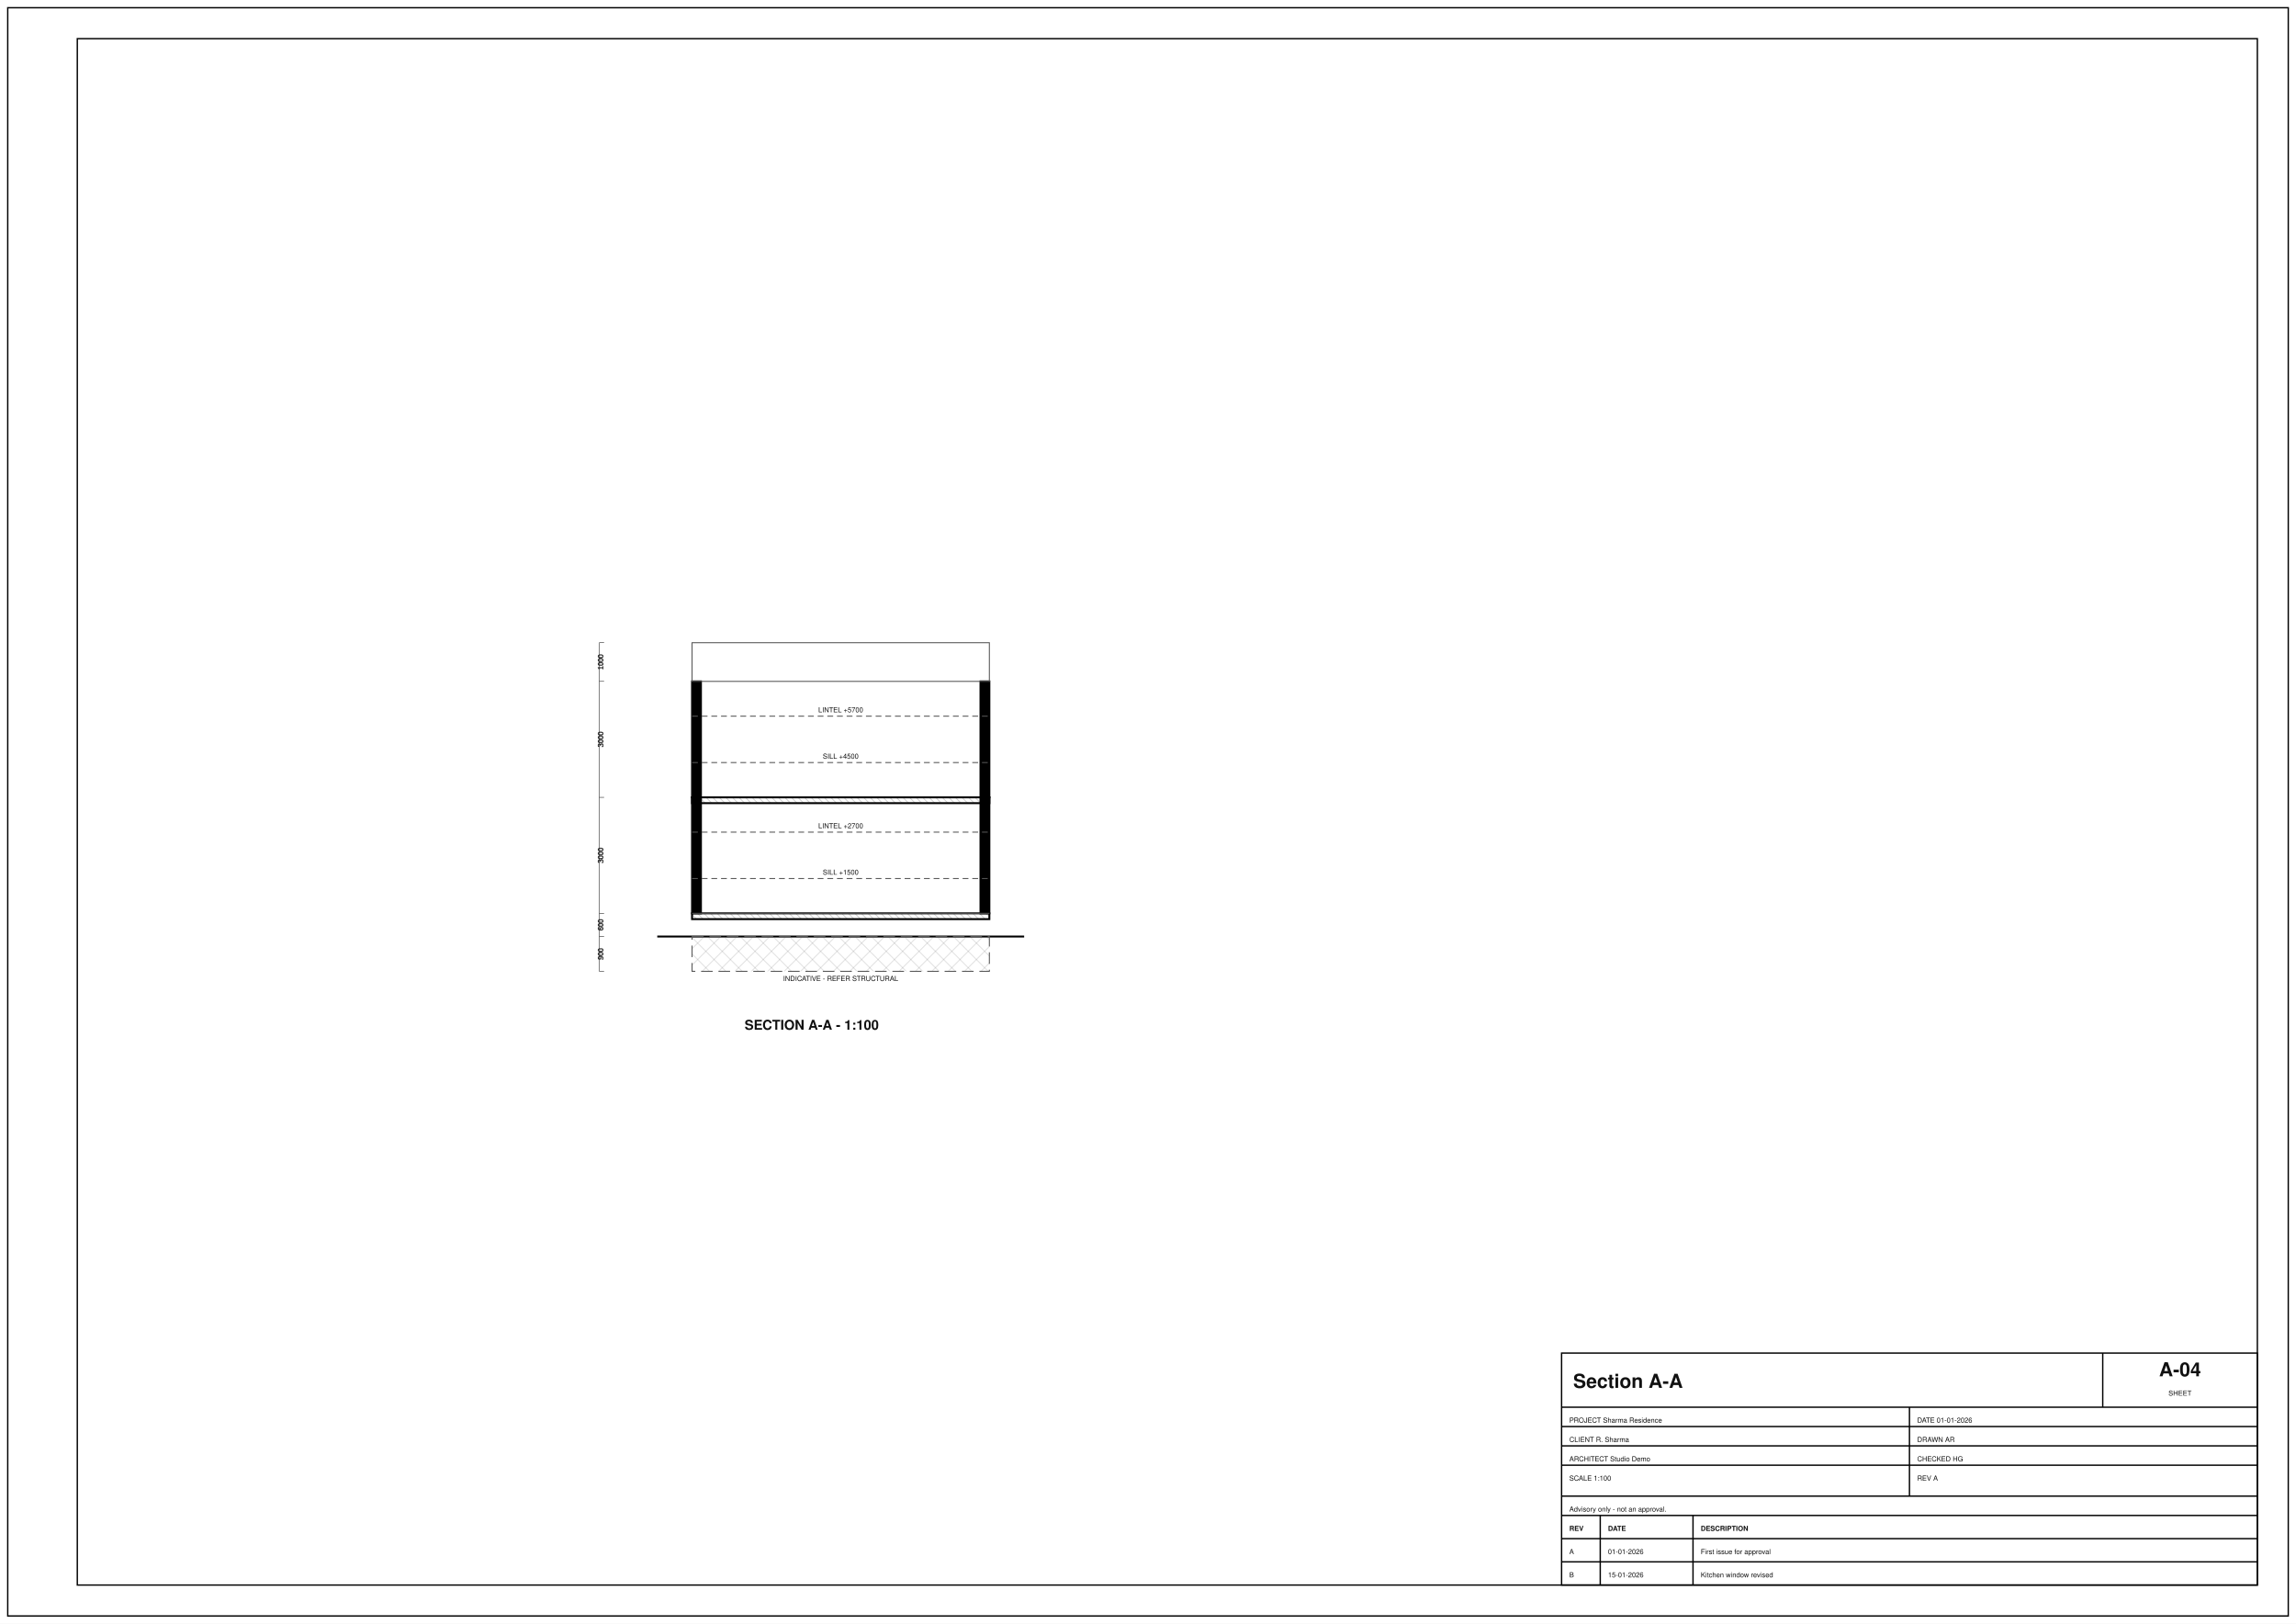
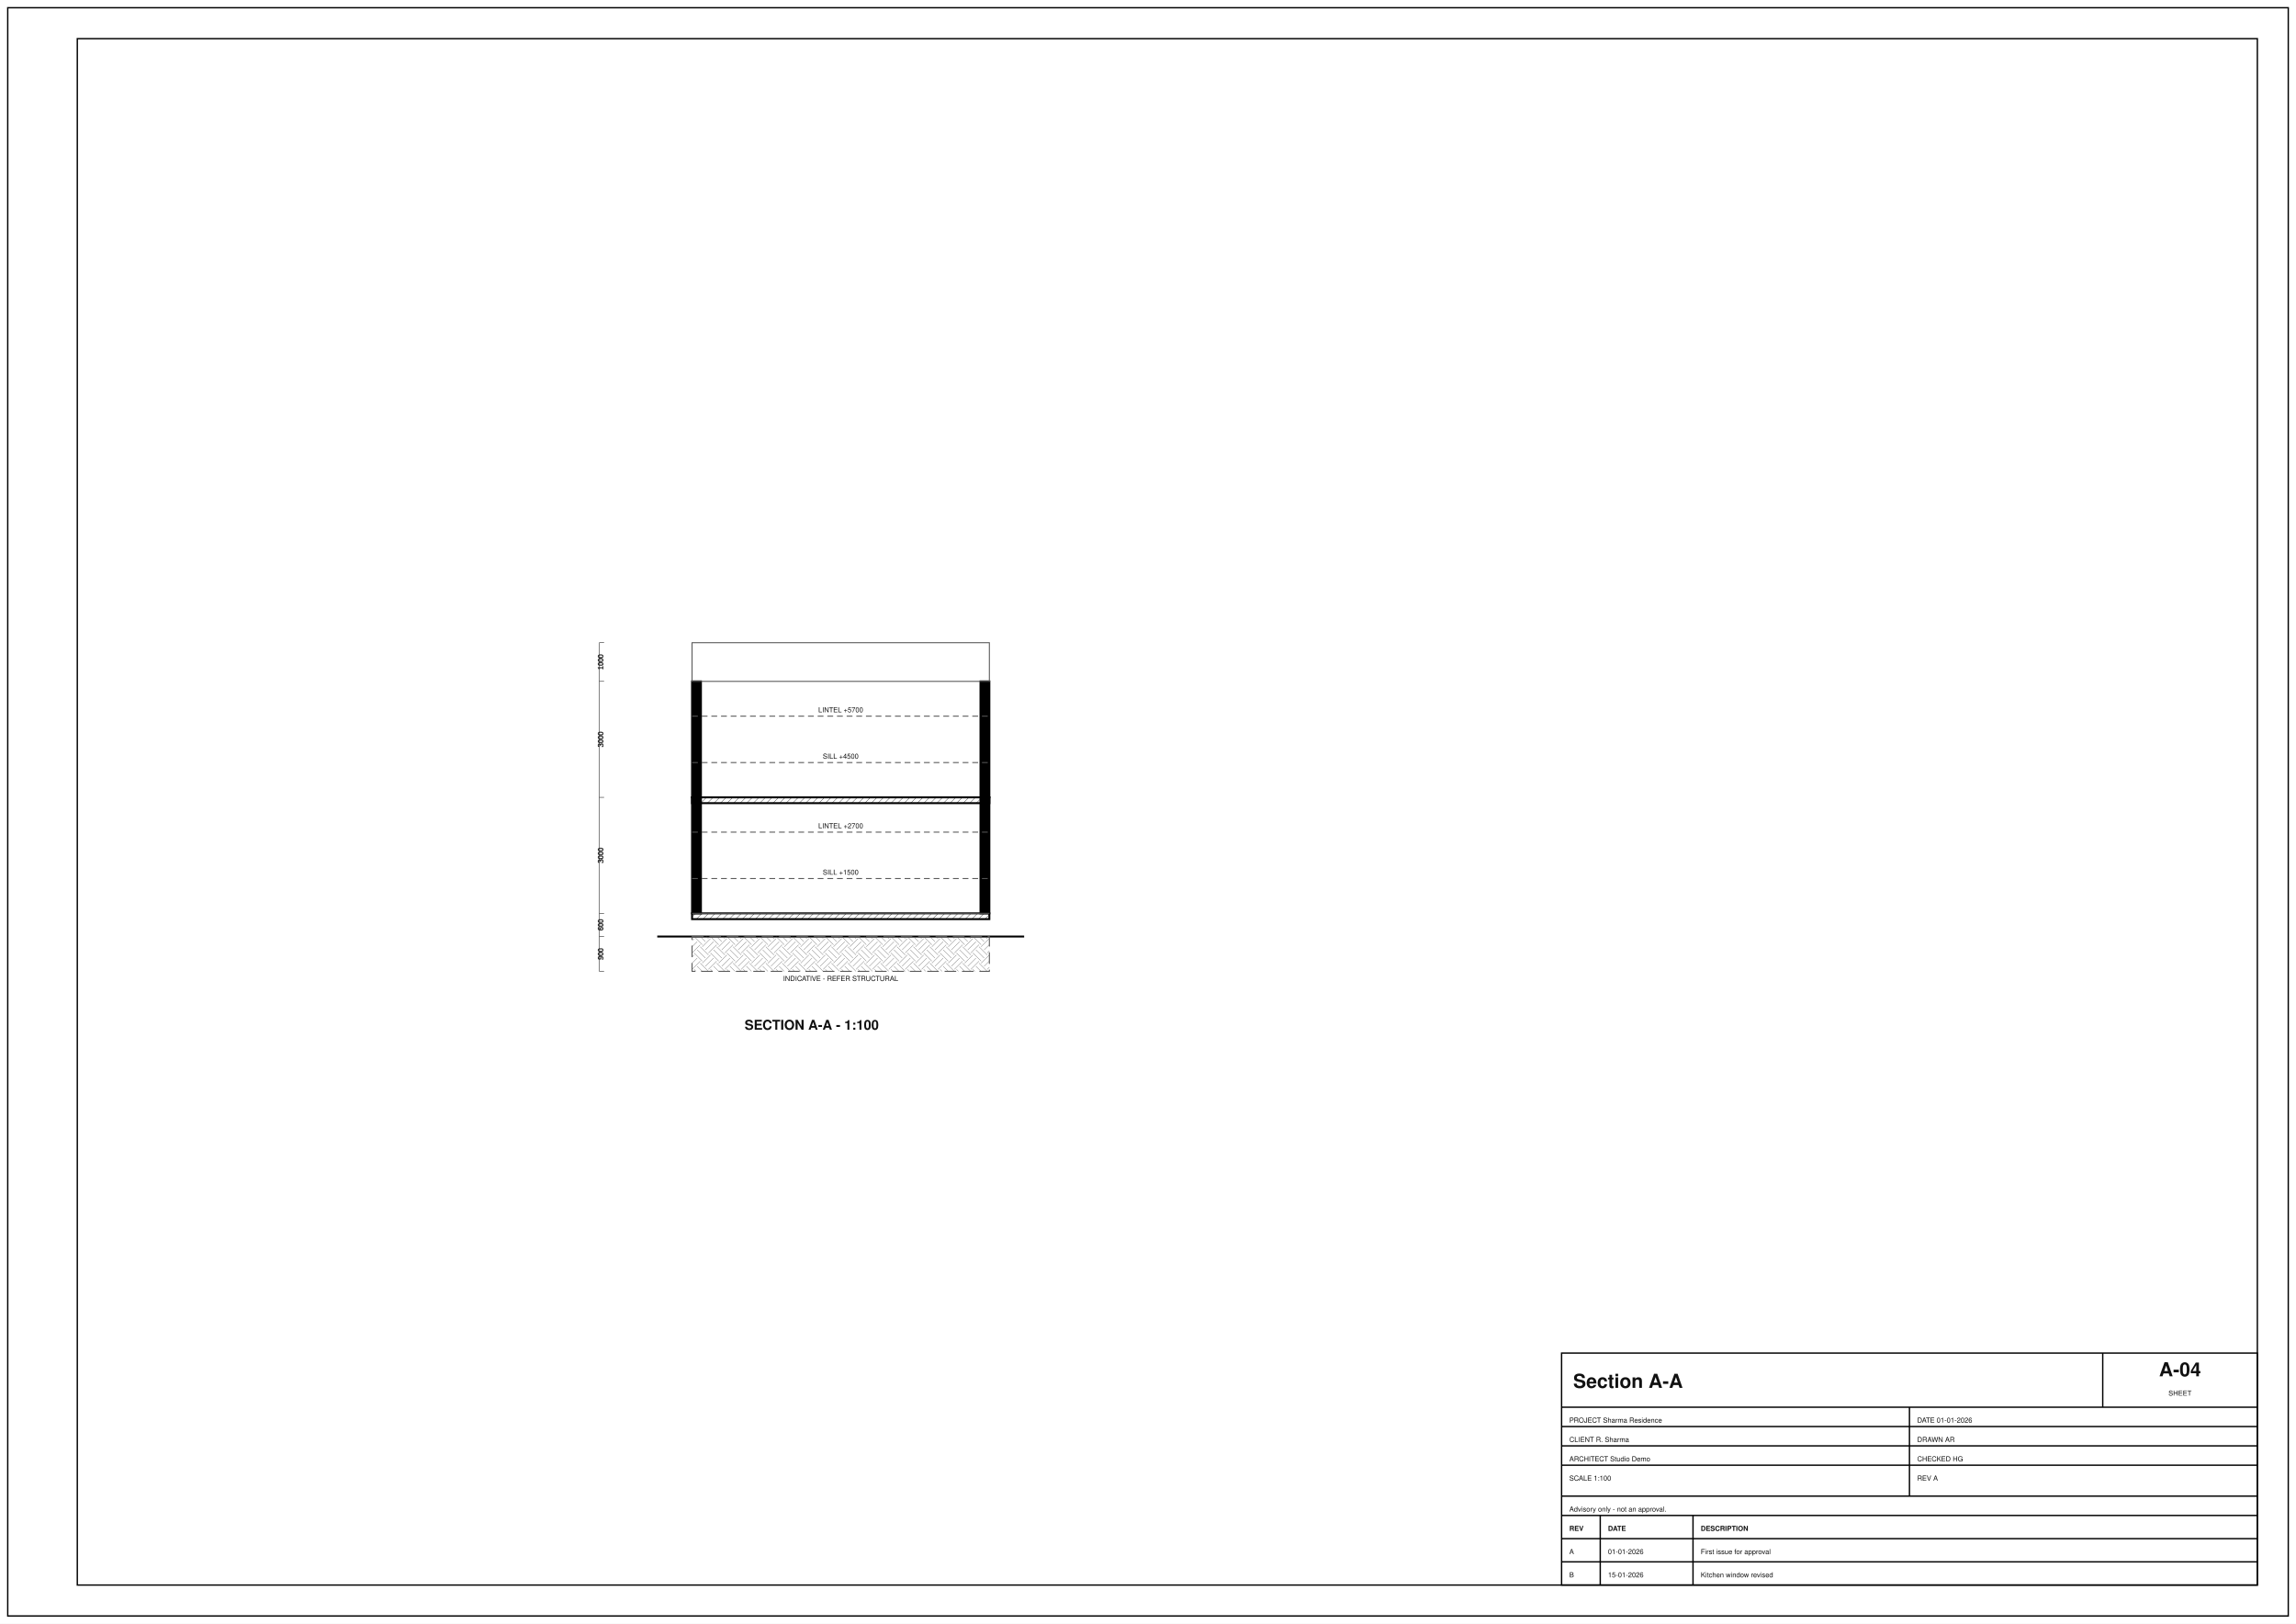
<svg xmlns="http://www.w3.org/2000/svg" width="594mm" height="420mm" viewBox="0 0 594 420" version="1.1">
  <rect x="0" y="0" width="594" height="420" fill="#ffffff" stroke="none" />
  <defs>
-     <pattern id="h-diagonal-120-45-100" width="1.200" height="1.200" patternUnits="userSpaceOnUse" patternTransform="rotate(-45)">
-       <line x1="0" y1="0" x2="0" y2="1.200" stroke="#000000" stroke-width="0.080" />
-     </pattern>
-     <pattern id="h-earth-300-45-100" width="3.000" height="3.000" patternUnits="userSpaceOnUse" patternTransform="rotate(-45)">
-       <line x1="0" y1="0" x2="0" y2="3.000" stroke="#555555" stroke-width="0.080" />
-       <line x1="0" y1="0" x2="3.000" y2="0" stroke="#555555" stroke-width="0.080" />
-     </pattern>
+     <clipPath id="hc-2a00e77d30a4900b" clip-rule="evenodd">
+       <path d="M 179.040 237.750 L 255.960 237.750 L 255.960 236.250 L 179.040 236.250 Z" />
+     </clipPath>
+     <clipPath id="hc-7d7dd47b185bd7e1" clip-rule="evenodd">
+       <path d="M 179.040 242.250 L 255.960 242.250 L 255.960 251.250 L 179.040 251.250 Z" />
+     </clipPath>
+     <clipPath id="hc-a163efd3f443905d" clip-rule="evenodd">
+       <path d="M 179.040 207.750 L 255.960 207.750 L 255.960 206.250 L 179.040 206.250 Z" />
+     </clipPath>
  </defs>
  <g id="g-frame">
    <g class="layer" data-layer="A-TEXT" stroke="#111111" stroke-width="0.180" fill="none" stroke-linecap="butt" stroke-linejoin="miter">
      <g font-family="Helvetica, Arial, sans-serif" fill="#111111" stroke="none">
        <text x="407.000" y="359.000" font-size="5.000" text-anchor="start" dominant-baseline="alphabetic" font-weight="600">Section A-A</text>
        <text x="564.000" y="356.000" font-size="5.000" text-anchor="middle" dominant-baseline="alphabetic" font-weight="600">A-04</text>
        <text x="564.000" y="361.000" font-size="1.800" text-anchor="middle" dominant-baseline="alphabetic">SHEET</text>
        <text x="406.000" y="368.000" font-size="1.800" text-anchor="start" dominant-baseline="alphabetic">PROJECT  Sharma Residence</text>
        <text x="406.000" y="373.000" font-size="1.800" text-anchor="start" dominant-baseline="alphabetic">CLIENT  R. Sharma</text>
        <text x="406.000" y="378.000" font-size="1.800" text-anchor="start" dominant-baseline="alphabetic">ARCHITECT  Studio Demo</text>
        <text x="406.000" y="383.000" font-size="1.800" text-anchor="start" dominant-baseline="alphabetic">SCALE  1:100</text>
        <text x="496.000" y="368.000" font-size="1.800" text-anchor="start" dominant-baseline="alphabetic">DATE  01-01-2026</text>
        <text x="496.000" y="373.000" font-size="1.800" text-anchor="start" dominant-baseline="alphabetic">DRAWN  AR</text>
        <text x="496.000" y="378.000" font-size="1.800" text-anchor="start" dominant-baseline="alphabetic">CHECKED  HG</text>
        <text x="496.000" y="383.000" font-size="1.800" text-anchor="start" dominant-baseline="alphabetic">REV  A</text>
        <text x="406.000" y="391.000" font-size="1.800" text-anchor="start" dominant-baseline="alphabetic">Advisory only - not an approval.</text>
        <text x="406.000" y="396.000" font-size="1.800" text-anchor="start" dominant-baseline="alphabetic" font-weight="600">REV</text>
        <text x="416.000" y="396.000" font-size="1.800" text-anchor="start" dominant-baseline="alphabetic" font-weight="600">DATE</text>
        <text x="440.000" y="396.000" font-size="1.800" text-anchor="start" dominant-baseline="alphabetic" font-weight="600">DESCRIPTION</text>
        <text x="406.000" y="402.000" font-size="1.800" text-anchor="start" dominant-baseline="alphabetic">A</text>
        <text x="416.000" y="402.000" font-size="1.800" text-anchor="start" dominant-baseline="alphabetic">01-01-2026</text>
        <text x="440.000" y="402.000" font-size="1.800" text-anchor="start" dominant-baseline="alphabetic">First issue for approval</text>
        <text x="406.000" y="408.000" font-size="1.800" text-anchor="start" dominant-baseline="alphabetic">B</text>
        <text x="416.000" y="408.000" font-size="1.800" text-anchor="start" dominant-baseline="alphabetic">15-01-2026</text>
        <text x="440.000" y="408.000" font-size="1.800" text-anchor="start" dominant-baseline="alphabetic">Kitchen window revised</text>
      </g>
    </g>
    <g class="layer" data-layer="A-TITL" stroke="#000000" stroke-width="0.350" fill="none" stroke-linecap="butt" stroke-linejoin="miter">
      <polygon points="2.000,2.000 592.000,2.000 592.000,418.000 2.000,418.000" fill="none" />
      <polygon points="20.000,10.000 584.000,10.000 584.000,410.000 20.000,410.000" fill="none" />
      <polygon points="404.000,350.000 584.000,350.000 584.000,410.000 404.000,410.000" fill="none" />
      <line x1="404.000" y1="364.000" x2="584.000" y2="364.000" />
      <line x1="544.000" y1="350.000" x2="544.000" y2="364.000" />
      <line x1="494.000" y1="364.000" x2="494.000" y2="387.000" />
      <line x1="404.000" y1="369.000" x2="494.000" y2="369.000" />
      <line x1="404.000" y1="374.000" x2="494.000" y2="374.000" />
      <line x1="404.000" y1="379.000" x2="494.000" y2="379.000" />
      <line x1="494.000" y1="369.000" x2="584.000" y2="369.000" />
      <line x1="494.000" y1="374.000" x2="584.000" y2="374.000" />
      <line x1="494.000" y1="379.000" x2="584.000" y2="379.000" />
      <line x1="404.000" y1="387.000" x2="584.000" y2="387.000" />
      <line x1="404.000" y1="392.000" x2="584.000" y2="392.000" />
      <line x1="414.000" y1="392.000" x2="414.000" y2="398.000" />
      <line x1="438.000" y1="392.000" x2="438.000" y2="398.000" />
      <line x1="404.000" y1="398.000" x2="584.000" y2="398.000" />
      <line x1="414.000" y1="398.000" x2="414.000" y2="404.000" />
      <line x1="438.000" y1="398.000" x2="438.000" y2="404.000" />
      <line x1="404.000" y1="404.000" x2="584.000" y2="404.000" />
      <line x1="414.000" y1="404.000" x2="414.000" y2="410.000" />
      <line x1="438.000" y1="404.000" x2="438.000" y2="410.000" />
    </g>
  </g>
  <g id="g-section">
    <g class="layer" data-layer="A-WALL" stroke="#000000" stroke-width="0.500" fill="none" stroke-linecap="butt" stroke-linejoin="miter">
      <line x1="170.040" y1="242.250" x2="264.960" y2="242.250" />
      <path d="M 179.040 236.250 L 181.340 236.250 L 181.340 206.250 L 179.040 206.250 Z" fill="#000000" fill-rule="evenodd" stroke="none" />
      <polygon points="179.040,236.250 181.340,236.250 181.340,206.250 179.040,206.250" fill="none" />
      <path d="M 253.660 236.250 L 255.960 236.250 L 255.960 206.250 L 253.660 206.250 Z" fill="#000000" fill-rule="evenodd" stroke="none" />
      <polygon points="253.660,236.250 255.960,236.250 255.960,206.250 253.660,206.250" fill="none" />
-       <path d="M 179.040 237.750 L 255.960 237.750 L 255.960 236.250 L 179.040 236.250 Z" fill="url(#h-diagonal-120-45-100)" fill-rule="evenodd" stroke="none" />
+       <g clip-path="url(#hc-2a00e77d30a4900b)">
+         <path d="M 217.780 276.490 L 256.990 237.280 M 216.930 275.640 L 256.140 236.430 M 216.080 274.790 L 255.290 235.580 M 215.230 273.940 L 254.440 234.730 M 214.380 273.090 L 253.590 233.880 M 213.530 272.240 L 252.740 233.030 M 212.690 271.400 L 251.900 232.190 M 211.840 270.550 L 251.050 231.340 M 210.990 269.700 L 250.200 230.490 M 210.140 268.850 L 249.350 229.640 M 209.290 268.000 L 248.500 228.790 M 208.440 267.150 L 247.650 227.940 M 207.590 266.300 L 246.800 227.090 M 206.750 265.460 L 245.960 226.250 M 205.900 264.610 L 245.110 225.400 M 205.050 263.760 L 244.260 224.550 M 204.200 262.910 L 243.410 223.700 M 203.350 262.060 L 242.560 222.850 M 202.500 261.210 L 241.710 222.000 M 201.650 260.360 L 240.860 221.150 M 200.810 259.520 L 240.020 220.310 M 199.960 258.670 L 239.170 219.460 M 199.110 257.820 L 238.320 218.610 M 198.260 256.970 L 237.470 217.760 M 197.410 256.120 L 236.620 216.910 M 196.560 255.270 L 235.770 216.060 M 195.710 254.420 L 234.920 215.210 M 194.870 253.580 L 234.080 214.370 M 194.020 252.730 L 233.230 213.520 M 193.170 251.880 L 232.380 212.670 M 192.320 251.030 L 231.530 211.820 M 191.470 250.180 L 230.680 210.970 M 190.620 249.330 L 229.830 210.120 M 189.780 248.490 L 228.990 209.280 M 188.930 247.640 L 228.140 208.430 M 188.080 246.790 L 227.290 207.580 M 187.230 245.940 L 226.440 206.730 M 186.380 245.090 L 225.590 205.880 M 185.530 244.240 L 224.740 205.030 M 184.680 243.390 L 223.890 204.180 M 183.840 242.550 L 223.050 203.340 M 182.990 241.700 L 222.200 202.490 M 182.140 240.850 L 221.350 201.640 M 181.290 240.000 L 220.500 200.790 M 180.440 239.150 L 219.650 199.940 M 179.590 238.300 L 218.800 199.090 M 178.740 237.450 L 217.950 198.240 M 177.900 236.610 L 217.110 197.400" stroke="#000000" stroke-width="0.080" fill="none" />
+       </g>
      <polygon points="179.040,237.750 255.960,237.750 255.960,236.250 179.040,236.250" fill="none" />
      <path d="M 179.040 206.250 L 181.340 206.250 L 181.340 176.250 L 179.040 176.250 Z" fill="#000000" fill-rule="evenodd" stroke="none" />
      <polygon points="179.040,206.250 181.340,206.250 181.340,176.250 179.040,176.250" fill="none" />
      <path d="M 253.660 206.250 L 255.960 206.250 L 255.960 176.250 L 253.660 176.250 Z" fill="#000000" fill-rule="evenodd" stroke="none" />
      <polygon points="253.660,206.250 255.960,206.250 255.960,176.250 253.660,176.250" fill="none" />
-       <path d="M 179.040 207.750 L 255.960 207.750 L 255.960 206.250 L 179.040 206.250 Z" fill="url(#h-diagonal-120-45-100)" fill-rule="evenodd" stroke="none" />
+       <g clip-path="url(#hc-a163efd3f443905d)">
+         <path d="M 217.500 246.210 L 256.710 207.000 M 216.650 245.360 L 255.860 206.150 M 215.810 244.520 L 255.020 205.310 M 214.960 243.670 L 254.170 204.460 M 214.110 242.820 L 253.320 203.610 M 213.260 241.970 L 252.470 202.760 M 212.410 241.120 L 251.620 201.910 M 211.560 240.270 L 250.770 201.060 M 210.710 239.420 L 249.920 200.210 M 209.870 238.580 L 249.080 199.370 M 209.020 237.730 L 248.230 198.520 M 208.170 236.880 L 247.380 197.670 M 207.320 236.030 L 246.530 196.820 M 206.470 235.180 L 245.680 195.970 M 205.620 234.330 L 244.830 195.120 M 204.780 233.490 L 243.990 194.280 M 203.930 232.640 L 243.140 193.430 M 203.080 231.790 L 242.290 192.580 M 202.230 230.940 L 241.440 191.730 M 201.380 230.090 L 240.590 190.880 M 200.530 229.240 L 239.740 190.030 M 199.680 228.390 L 238.890 189.180 M 198.840 227.550 L 238.050 188.340 M 197.990 226.700 L 237.200 187.490 M 197.140 225.850 L 236.350 186.640 M 196.290 225.000 L 235.500 185.790 M 195.440 224.150 L 234.650 184.940 M 194.590 223.300 L 233.800 184.090 M 193.740 222.450 L 232.950 183.240 M 192.900 221.610 L 232.110 182.400 M 192.050 220.760 L 231.260 181.550 M 191.200 219.910 L 230.410 180.700 M 190.350 219.060 L 229.560 179.850 M 189.500 218.210 L 228.710 179.000 M 188.650 217.360 L 227.860 178.150 M 187.800 216.510 L 227.010 177.300 M 186.960 215.670 L 226.170 176.460 M 186.110 214.820 L 225.320 175.610 M 185.260 213.970 L 224.470 174.760 M 184.410 213.120 L 223.620 173.910 M 183.560 212.270 L 222.770 173.060 M 182.710 211.420 L 221.920 172.210 M 181.870 210.580 L 221.080 171.370 M 181.020 209.730 L 220.230 170.520 M 180.170 208.880 L 219.380 169.670 M 179.320 208.030 L 218.530 168.820 M 178.470 207.180 L 217.680 167.970 M 177.620 206.330 L 216.830 167.120" stroke="#000000" stroke-width="0.080" fill="none" />
+       </g>
      <polygon points="179.040,207.750 255.960,207.750 255.960,206.250 179.040,206.250" fill="none" />
    </g>
    <g class="layer" data-layer="A-WALL-PART" stroke="#555555" stroke-width="0.250" fill="none" stroke-linecap="butt" stroke-linejoin="miter">
      <polygon points="179.040,242.250 255.960,242.250 255.960,251.250 179.040,251.250" fill="none" stroke-dasharray="3.000 1.500" />
-       <path d="M 179.040 242.250 L 255.960 242.250 L 255.960 251.250 L 179.040 251.250 Z" fill="url(#h-earth-300-45-100)" fill-rule="evenodd" stroke="none" />
+       <g clip-path="url(#hc-7d7dd47b185bd7e1)">
+         <path d="M 219.090 291.300 L 262.050 248.340 M 214.850 287.060 L 257.810 244.100 M 210.600 282.810 L 253.560 239.850 M 206.360 278.570 L 249.320 235.610 M 202.120 274.330 L 245.080 231.370 M 197.870 270.080 L 240.830 227.120 M 193.630 265.840 L 236.590 222.880 M 189.390 261.600 L 232.350 218.640 M 185.150 257.360 L 228.110 214.400 M 180.900 253.110 L 223.860 210.150 M 176.660 248.870 L 219.620 205.910" stroke="#555555" stroke-width="0.080" fill="none" stroke-dasharray="3.000 3.000" stroke-dashoffset="2.640" />
+         <path d="M 216.970 289.180 L 259.930 246.220 M 212.720 284.930 L 255.680 241.970 M 208.480 280.690 L 251.440 237.730 M 204.240 276.450 L 247.200 233.490 M 200.000 272.210 L 242.960 229.250 M 195.750 267.960 L 238.710 225.000 M 191.510 263.720 L 234.470 220.760 M 187.270 259.480 L 230.230 216.520 M 183.030 255.240 L 225.990 212.280 M 178.780 250.990 L 221.740 208.030 M 174.540 246.750 L 217.500 203.790" stroke="#555555" stroke-width="0.080" fill="none" stroke-dasharray="3.000 3.000" stroke-dashoffset="5.640" />
+         <path d="M 218.290 290.500 L 261.250 247.540 M 214.050 286.260 L 257.010 243.300 M 209.810 282.020 L 252.770 239.060 M 205.560 277.770 L 248.520 234.810 M 201.320 273.530 L 244.280 230.570 M 197.080 269.290 L 240.040 226.330 M 192.840 265.050 L 235.800 222.090 M 188.590 260.800 L 231.550 217.840 M 184.350 256.560 L 227.310 213.600 M 180.110 252.320 L 223.070 209.360 M 175.870 248.080 L 218.830 205.120" stroke="#555555" stroke-width="0.080" fill="none" stroke-dasharray="3.000 3.000" stroke-dashoffset="2.640" />
+         <path d="M 216.170 288.380 L 259.130 245.420 M 211.930 284.140 L 254.890 241.180 M 207.690 279.900 L 250.650 236.940 M 203.440 275.650 L 246.400 232.690 M 199.200 271.410 L 242.160 228.450 M 194.960 267.170 L 237.920 224.210 M 190.720 262.930 L 233.680 219.970 M 186.470 258.680 L 229.430 215.720 M 182.230 254.440 L 225.190 211.480 M 177.990 250.200 L 220.950 207.240 M 173.740 245.950 L 216.700 202.990" stroke="#555555" stroke-width="0.080" fill="none" stroke-dasharray="3.000 3.000" stroke-dashoffset="5.640" />
+         <path d="M 217.500 289.710 L 260.460 246.750 M 213.250 285.460 L 256.210 242.500 M 209.010 281.220 L 251.970 238.260 M 204.770 276.980 L 247.730 234.020 M 200.530 272.740 L 243.490 229.780 M 196.280 268.490 L 239.240 225.530 M 192.040 264.250 L 235.000 221.290 M 187.800 260.010 L 230.760 217.050 M 183.560 255.770 L 226.520 212.810 M 179.310 251.520 L 222.270 208.560 M 175.070 247.280 L 218.030 204.320" stroke="#555555" stroke-width="0.080" fill="none" stroke-dasharray="3.000 3.000" stroke-dashoffset="2.640" />
+         <path d="M 219.620 291.830 L 262.580 248.870 M 215.380 287.590 L 258.340 244.630 M 211.130 283.340 L 254.090 240.380 M 206.890 279.100 L 249.850 236.140 M 202.650 274.860 L 245.610 231.900 M 198.400 270.610 L 241.360 227.650 M 194.160 266.370 L 237.120 223.410 M 189.920 262.130 L 232.880 219.170 M 185.680 257.890 L 228.640 214.930 M 181.430 253.640 L 224.390 210.680 M 177.190 249.400 L 220.150 206.440 M 172.950 245.160 L 215.910 202.200" stroke="#555555" stroke-width="0.080" fill="none" stroke-dasharray="3.000 3.000" stroke-dashoffset="5.640" />
+         <path d="M 260.450 246.760 L 217.490 203.800 M 256.210 251.000 L 213.250 208.040 M 251.960 255.250 L 209.000 212.290 M 247.720 259.490 L 204.760 216.530 M 243.480 263.730 L 200.520 220.770 M 239.240 267.970 L 196.280 225.010 M 234.990 272.220 L 192.030 229.260 M 230.750 276.460 L 187.790 233.500 M 226.510 280.700 L 183.550 237.740 M 222.270 284.940 L 179.310 241.980 M 218.020 289.190 L 175.060 246.230" stroke="#555555" stroke-width="0.080" fill="none" stroke-dasharray="3.000 3.000" stroke-dashoffset="2.620" />
+         <path d="M 262.570 244.640 L 219.610 201.680 M 258.330 248.880 L 215.370 205.920 M 254.080 253.130 L 211.120 210.170 M 249.840 257.370 L 206.880 214.410 M 245.600 261.610 L 202.640 218.650 M 241.360 265.850 L 198.400 222.890 M 237.110 270.100 L 194.150 227.140 M 232.870 274.340 L 189.910 231.380 M 228.630 278.580 L 185.670 235.620 M 224.390 282.820 L 181.430 239.860 M 220.140 287.070 L 177.180 244.110 M 215.900 291.310 L 172.940 248.350" stroke="#555555" stroke-width="0.080" fill="none" stroke-dasharray="3.000 3.000" stroke-dashoffset="5.620" />
+         <path d="M 261.240 245.970 L 218.280 203.010 M 257.000 250.210 L 214.040 207.250 M 252.760 254.450 L 209.800 211.490 M 248.520 258.690 L 205.560 215.730 M 244.270 262.940 L 201.310 219.980 M 240.030 267.180 L 197.070 224.220 M 235.790 271.420 L 192.830 228.460 M 231.550 275.660 L 188.590 232.700 M 227.300 279.910 L 184.340 236.950 M 223.060 284.150 L 180.100 241.190 M 218.820 288.390 L 175.860 245.430" stroke="#555555" stroke-width="0.080" fill="none" stroke-dasharray="3.000 3.000" stroke-dashoffset="2.620" />
+         <path d="M 259.120 248.090 L 216.160 205.130 M 254.880 252.330 L 211.920 209.370 M 250.640 256.570 L 207.680 213.610 M 246.400 260.810 L 203.440 217.850 M 242.150 265.060 L 199.190 222.100 M 237.910 269.300 L 194.950 226.340 M 233.670 273.540 L 190.710 230.580 M 229.420 277.790 L 186.460 234.830 M 225.180 282.030 L 182.220 239.070 M 220.940 286.270 L 177.980 243.310 M 216.700 290.510 L 173.740 247.550" stroke="#555555" stroke-width="0.080" fill="none" stroke-dasharray="3.000 3.000" stroke-dashoffset="5.620" />
+         <path d="M 262.040 245.170 L 219.080 202.210 M 257.800 249.410 L 214.840 206.450 M 253.550 253.660 L 210.590 210.700 M 249.310 257.900 L 206.350 214.940 M 245.070 262.140 L 202.110 219.180 M 240.830 266.380 L 197.870 223.420 M 236.580 270.630 L 193.620 227.670 M 232.340 274.870 L 189.380 231.910 M 228.100 279.110 L 185.140 236.150 M 223.860 283.350 L 180.900 240.390 M 219.610 287.600 L 176.650 244.640" stroke="#555555" stroke-width="0.080" fill="none" stroke-dasharray="3.000 3.000" stroke-dashoffset="2.620" />
+         <path d="M 259.920 247.290 L 216.960 204.330 M 255.680 251.530 L 212.720 208.570 M 251.430 255.780 L 208.470 212.820 M 247.190 260.020 L 204.230 217.060 M 242.950 264.260 L 199.990 221.300 M 238.710 268.500 L 195.750 225.540 M 234.460 272.750 L 191.500 229.790 M 230.220 276.990 L 187.260 234.030 M 225.980 281.230 L 183.020 238.270 M 221.730 285.480 L 178.770 242.520 M 217.490 289.720 L 174.530 246.760" stroke="#555555" stroke-width="0.080" fill="none" stroke-dasharray="3.000 3.000" stroke-dashoffset="5.620" />
+       </g>
      <line x1="179.040" y1="227.250" x2="255.960" y2="227.250" stroke-dasharray="1.500 1.000" />
      <line x1="179.040" y1="215.250" x2="255.960" y2="215.250" stroke-dasharray="1.500 1.000" />
      <line x1="179.040" y1="197.250" x2="255.960" y2="197.250" stroke-dasharray="1.500 1.000" />
      <line x1="179.040" y1="185.250" x2="255.960" y2="185.250" stroke-dasharray="1.500 1.000" />
      <polygon points="179.040,176.250 255.960,176.250 255.960,166.250 179.040,166.250" fill="none" />
      <polyline points="179.040,236.250 255.960,236.250" fill="none" />
    </g>
    <g class="layer" data-layer="A-DIM" stroke="#1a1a1a" stroke-width="0.130" fill="none" stroke-linecap="butt" stroke-linejoin="miter">
      <line x1="155.040" y1="251.250" x2="155.040" y2="166.250" />
      <line x1="155.040" y1="251.250" x2="156.290" y2="251.250" />
      <line x1="155.040" y1="242.250" x2="156.290" y2="242.250" />
      <line x1="155.040" y1="236.250" x2="156.290" y2="236.250" />
      <line x1="155.040" y1="206.250" x2="156.290" y2="206.250" />
      <line x1="155.040" y1="176.250" x2="156.290" y2="176.250" />
      <line x1="155.040" y1="166.250" x2="156.290" y2="166.250" />
      <text x="156.040" y="246.750" font-size="2.000" text-anchor="middle" dominant-baseline="alphabetic" transform="rotate(-90 156.040 246.750)">900</text>
      <text x="156.040" y="239.250" font-size="2.000" text-anchor="middle" dominant-baseline="alphabetic" transform="rotate(-90 156.040 239.250)">600</text>
      <text x="156.040" y="221.250" font-size="2.000" text-anchor="middle" dominant-baseline="alphabetic" transform="rotate(-90 156.040 221.250)">3000</text>
      <text x="156.040" y="191.250" font-size="2.000" text-anchor="middle" dominant-baseline="alphabetic" transform="rotate(-90 156.040 191.250)">3000</text>
      <text x="156.040" y="171.250" font-size="2.000" text-anchor="middle" dominant-baseline="alphabetic" transform="rotate(-90 156.040 171.250)">1000</text>
    </g>
    <g class="layer" data-layer="A-TEXT" stroke="#111111" stroke-width="0.180" fill="none" stroke-linecap="butt" stroke-linejoin="miter">
      <g font-family="Helvetica, Arial, sans-serif" fill="#111111" stroke="none">
        <text x="217.500" y="253.750" font-size="1.800" text-anchor="middle" dominant-baseline="alphabetic">INDICATIVE - REFER STRUCTURAL</text>
        <text x="217.500" y="226.250" font-size="1.800" text-anchor="middle" dominant-baseline="alphabetic">SILL +1500</text>
        <text x="217.500" y="214.250" font-size="1.800" text-anchor="middle" dominant-baseline="alphabetic">LINTEL +2700</text>
        <text x="217.500" y="196.250" font-size="1.800" text-anchor="middle" dominant-baseline="alphabetic">SILL +4500</text>
        <text x="217.500" y="184.250" font-size="1.800" text-anchor="middle" dominant-baseline="alphabetic">LINTEL +5700</text>
      </g>
    </g>
  </g>
  <g id="g-section-label">
    <g class="layer" data-layer="A-TEXT" stroke="#111111" stroke-width="0.180" fill="none" stroke-linecap="butt" stroke-linejoin="miter">
      <g font-family="Helvetica, Arial, sans-serif" fill="#111111" stroke="none">
        <text x="210.000" y="264.750" font-size="3.500" text-anchor="middle" dominant-baseline="hanging" font-weight="600">SECTION A-A - 1:100</text>
      </g>
    </g>
  </g>
</svg>
